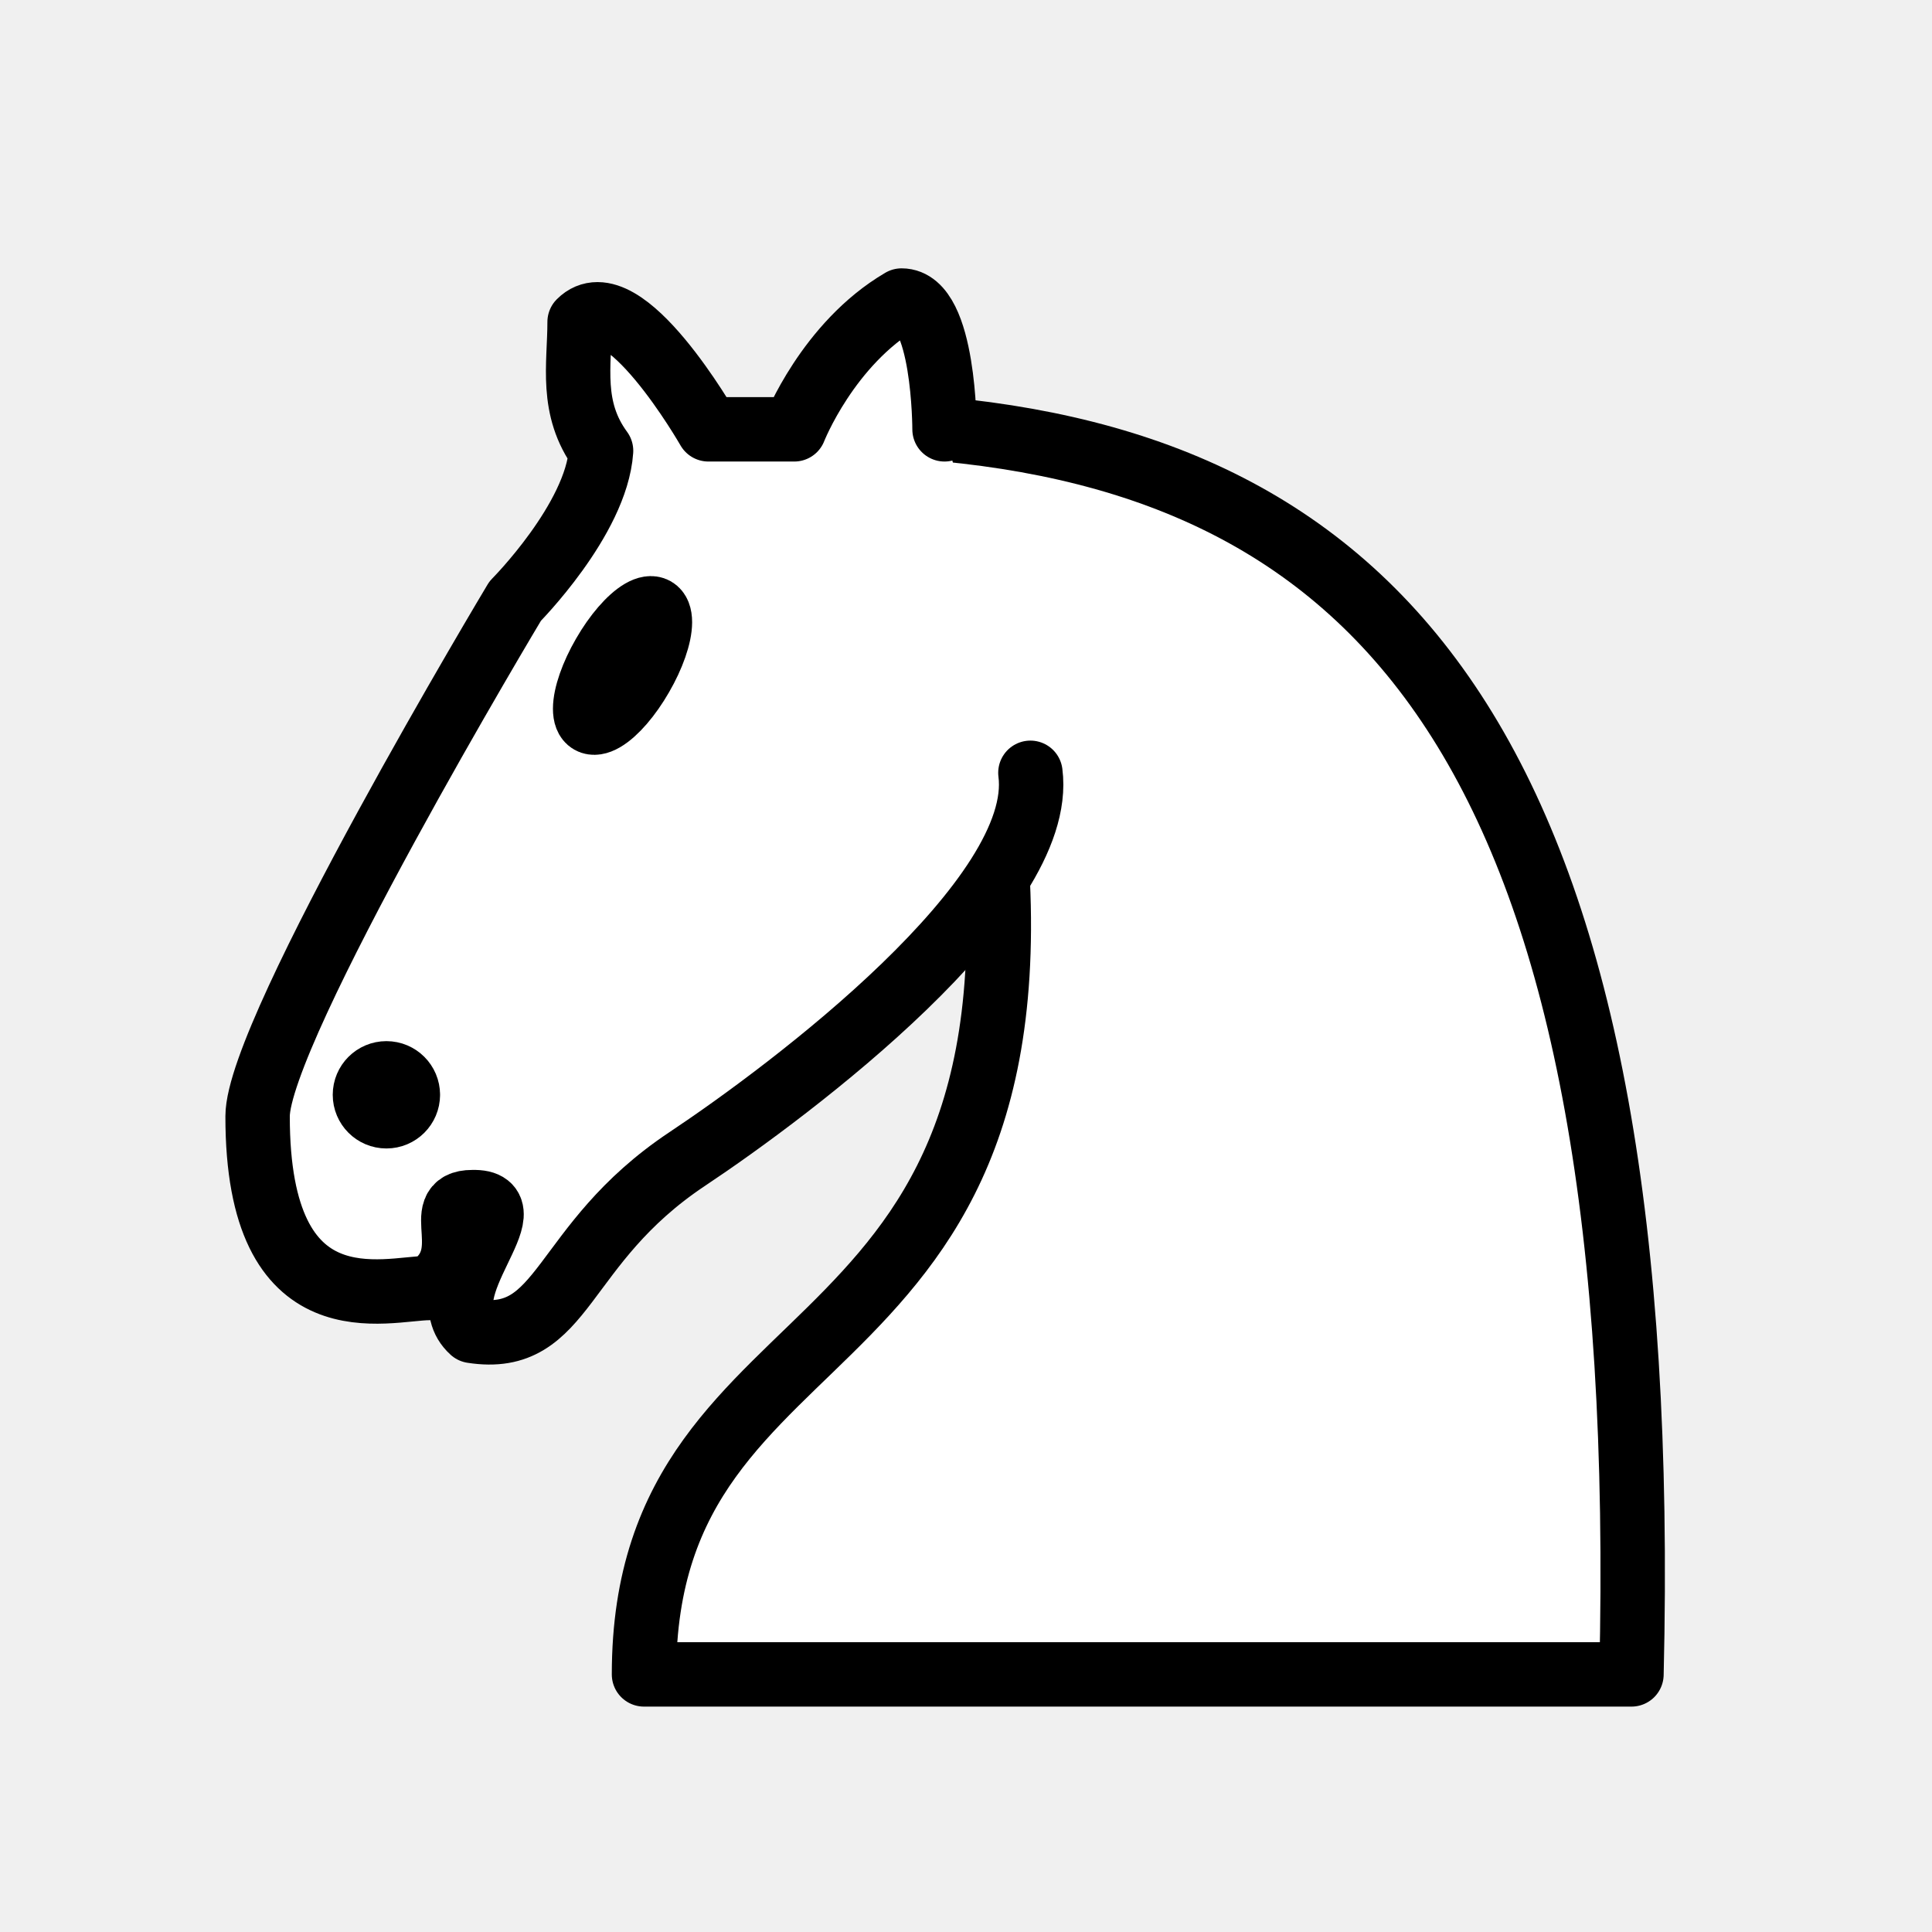
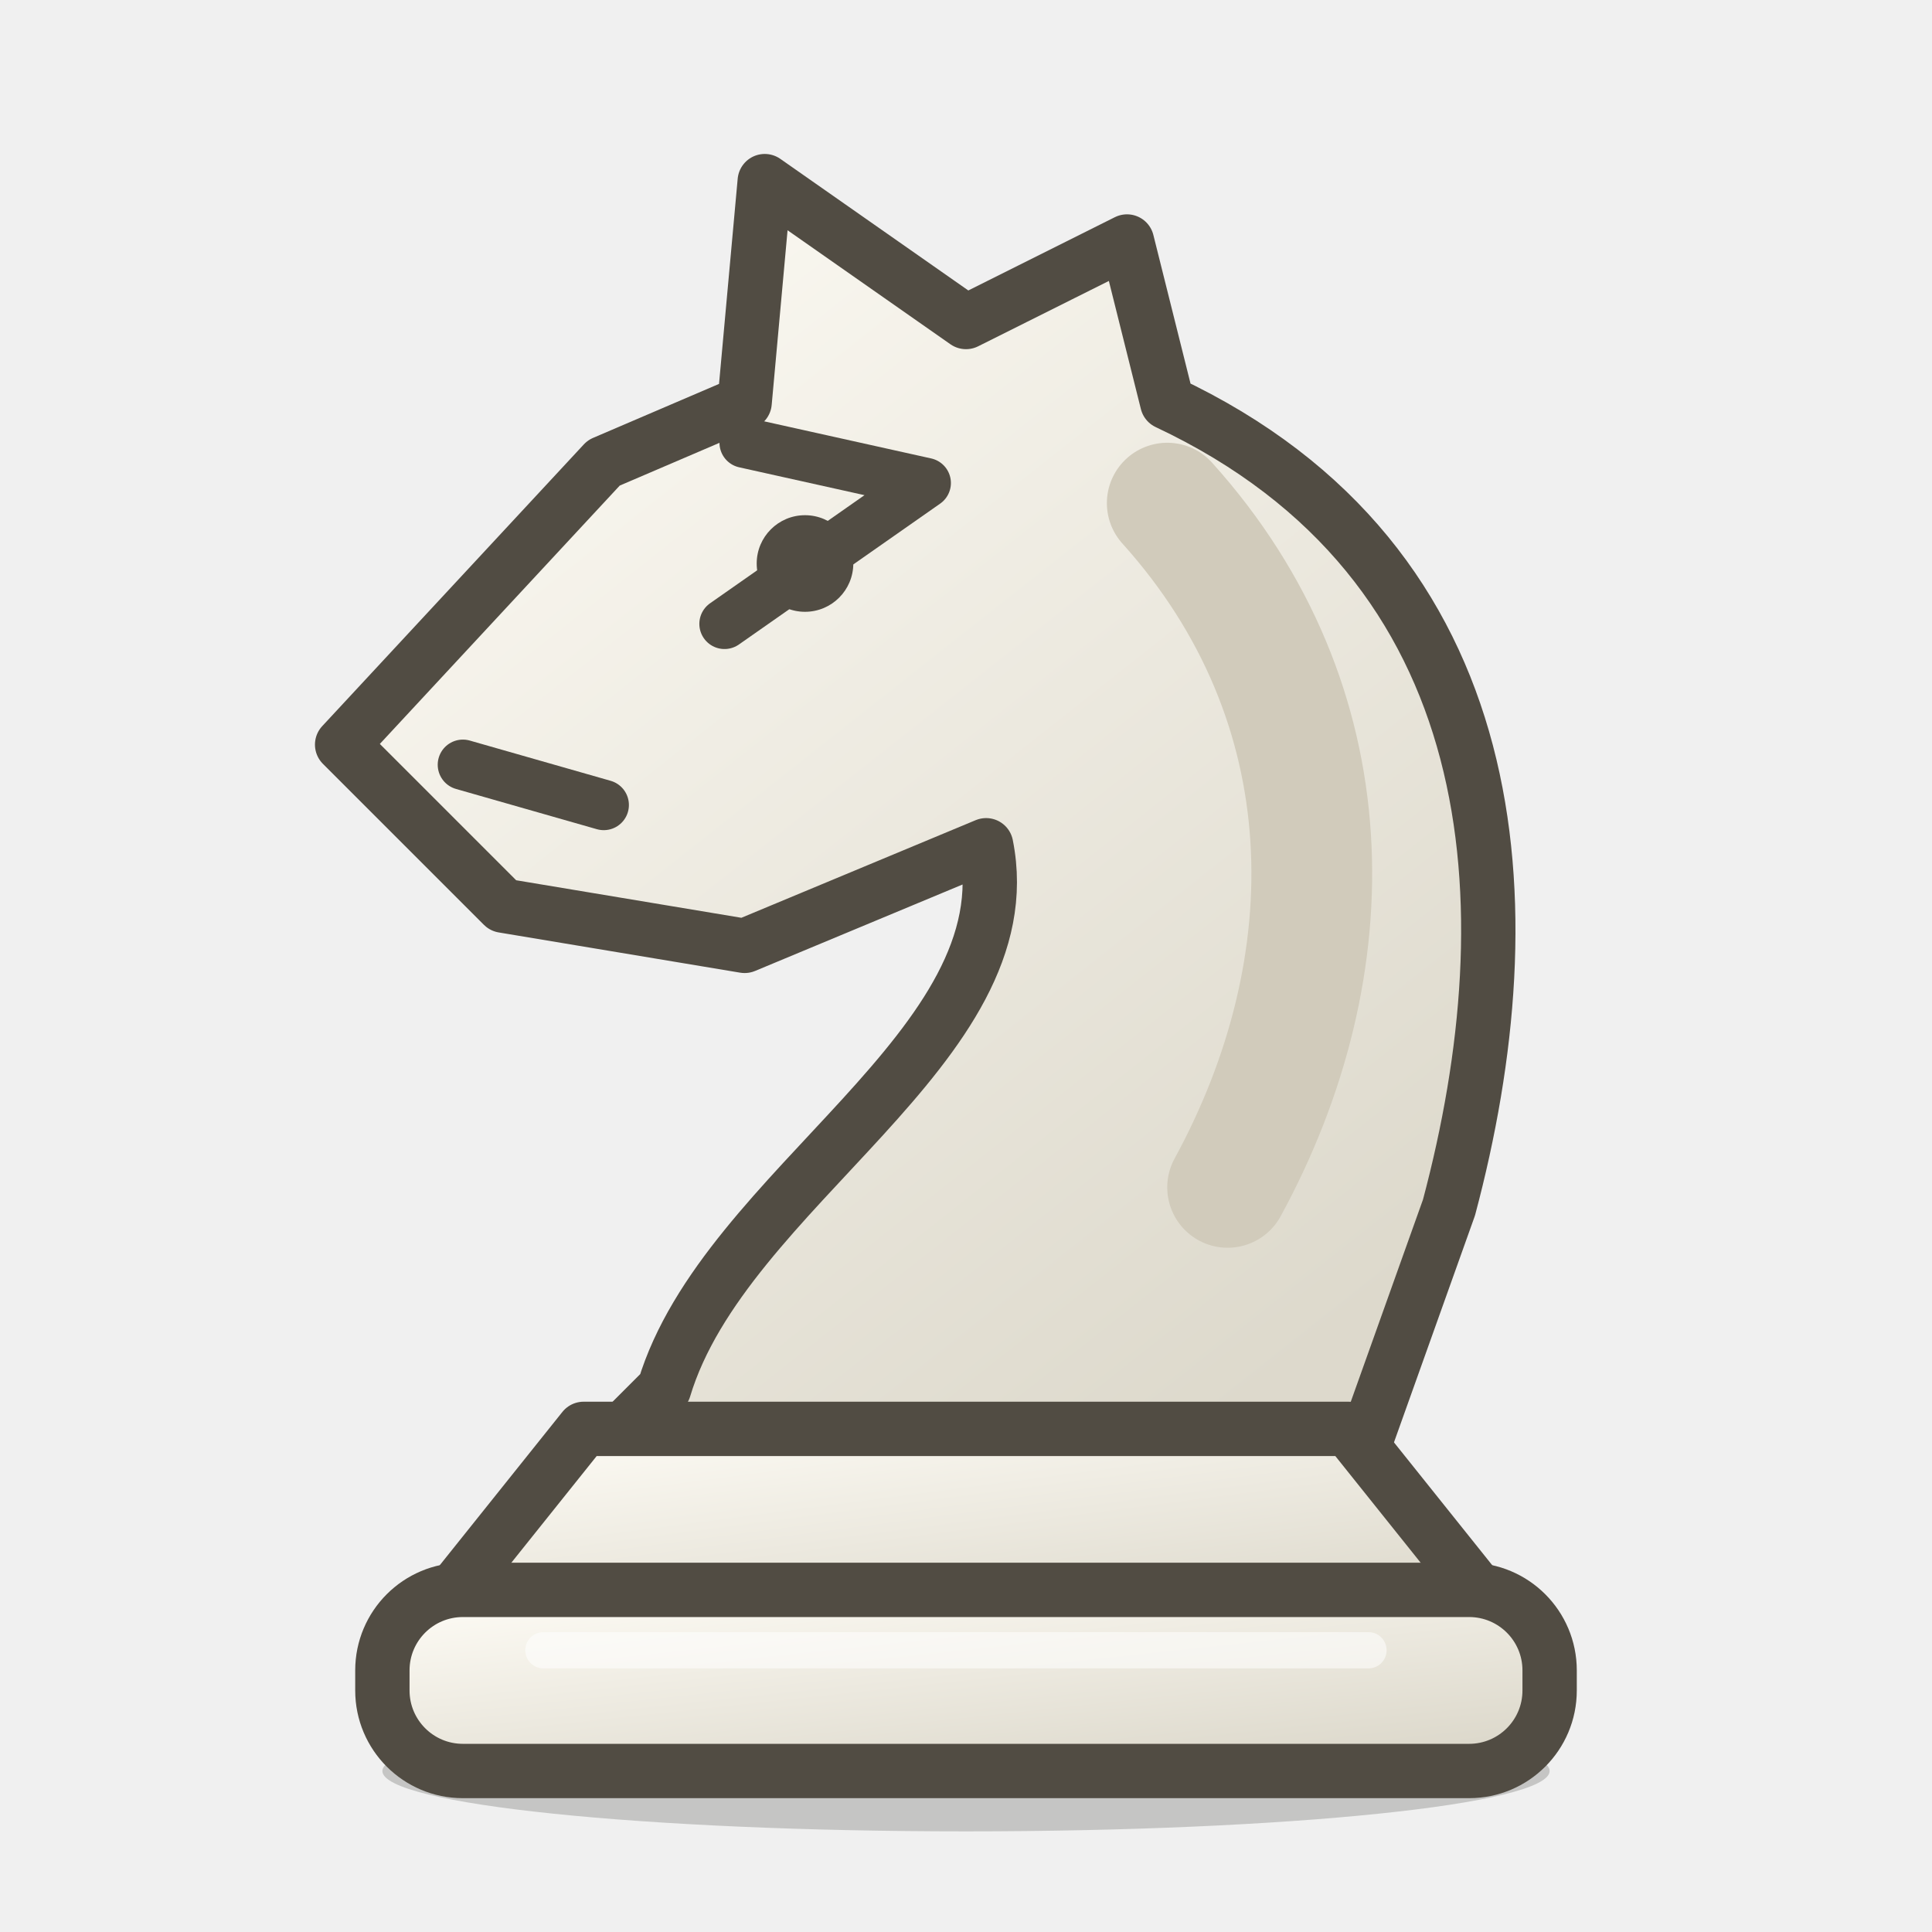
- <svg xmlns="http://www.w3.org/2000/svg" viewBox="0 0 45 45">
-   <g fill="none" fill-rule="evenodd" stroke="#000" stroke-linecap="round" stroke-linejoin="round" stroke-width="1.5">
-     <path fill="#fff" d="M22 10c10.5 1 16.5 8 16 29H15c0-9 10-6.5 8-21" />
-     <path fill="#fff" d="M24 18c.38 2.91-5.55 7.37-8 9-3 2-2.82 4.34-5 4-1.042-.94 1.41-3.04 0-3-1 0 .19 1.23-1 2-1 0-4.003 1-4-4 0-2 6-12 6-12s1.89-1.9 2-3.5c-.73-.994-.5-2-.5-3 1-1 3 2.5 3 2.5h2s.78-1.992 2.5-3c1 0 1 3 1 3" />
-     <path fill="#000" d="M9.5 25.5a.5.5 0 1 1-1 0 .5.5 0 1 1 1 0m5.433-9.75a.5 1.5 30 1 1-.866-.5.5 1.5 30 1 1 .866.5" />
+ <svg xmlns="http://www.w3.org/2000/svg" viewBox="0 0 96 96">
+   <defs>
+     <linearGradient id="body" x1="0" y1="0" x2="0.7" y2="1">
+       <stop stop-color="#fffdf7" />
+       <stop offset="1" stop-color="#ddd9cc" />
+     </linearGradient>
+   </defs>
+   <ellipse cx="48" cy="88" rx="29" ry="3" fill="#171b14" opacity=".2" />
+   <g fill="url(#body)" stroke="#514c43" stroke-width="2.7" stroke-linecap="round" stroke-linejoin="round">
+     <path d="M33 69C36 59 51 52 49 42L37 47L25 45L17 37L30 23L37 20L38 9L48 16L56 12L58 20C75 28 76 45 72 60L67 74H28Z" />
+     <path d="M58 25C67 35 67 48 61 59" fill="none" stroke="#d1cbbb" stroke-width="6" />
+     <path d="M37 22L46 24L36 31" fill="none" stroke="#514c43" stroke-width="2.5" />
+     <circle cx="40" cy="28" r="2.4" fill="#514c43" stroke="none" />
+     <path d="M23 38L30 40" fill="none" stroke="#514c43" stroke-width="2.5" />
+     <path d="M29 71H67L75 81H21Z" />
+     <rect x="19" y="79" width="58" height="9" rx="4" />
  </g>
+   <path d="M27 82H68" fill="none" stroke="#ffffff" stroke-width="1.8" stroke-linecap="round" opacity=".55" />
</svg>
